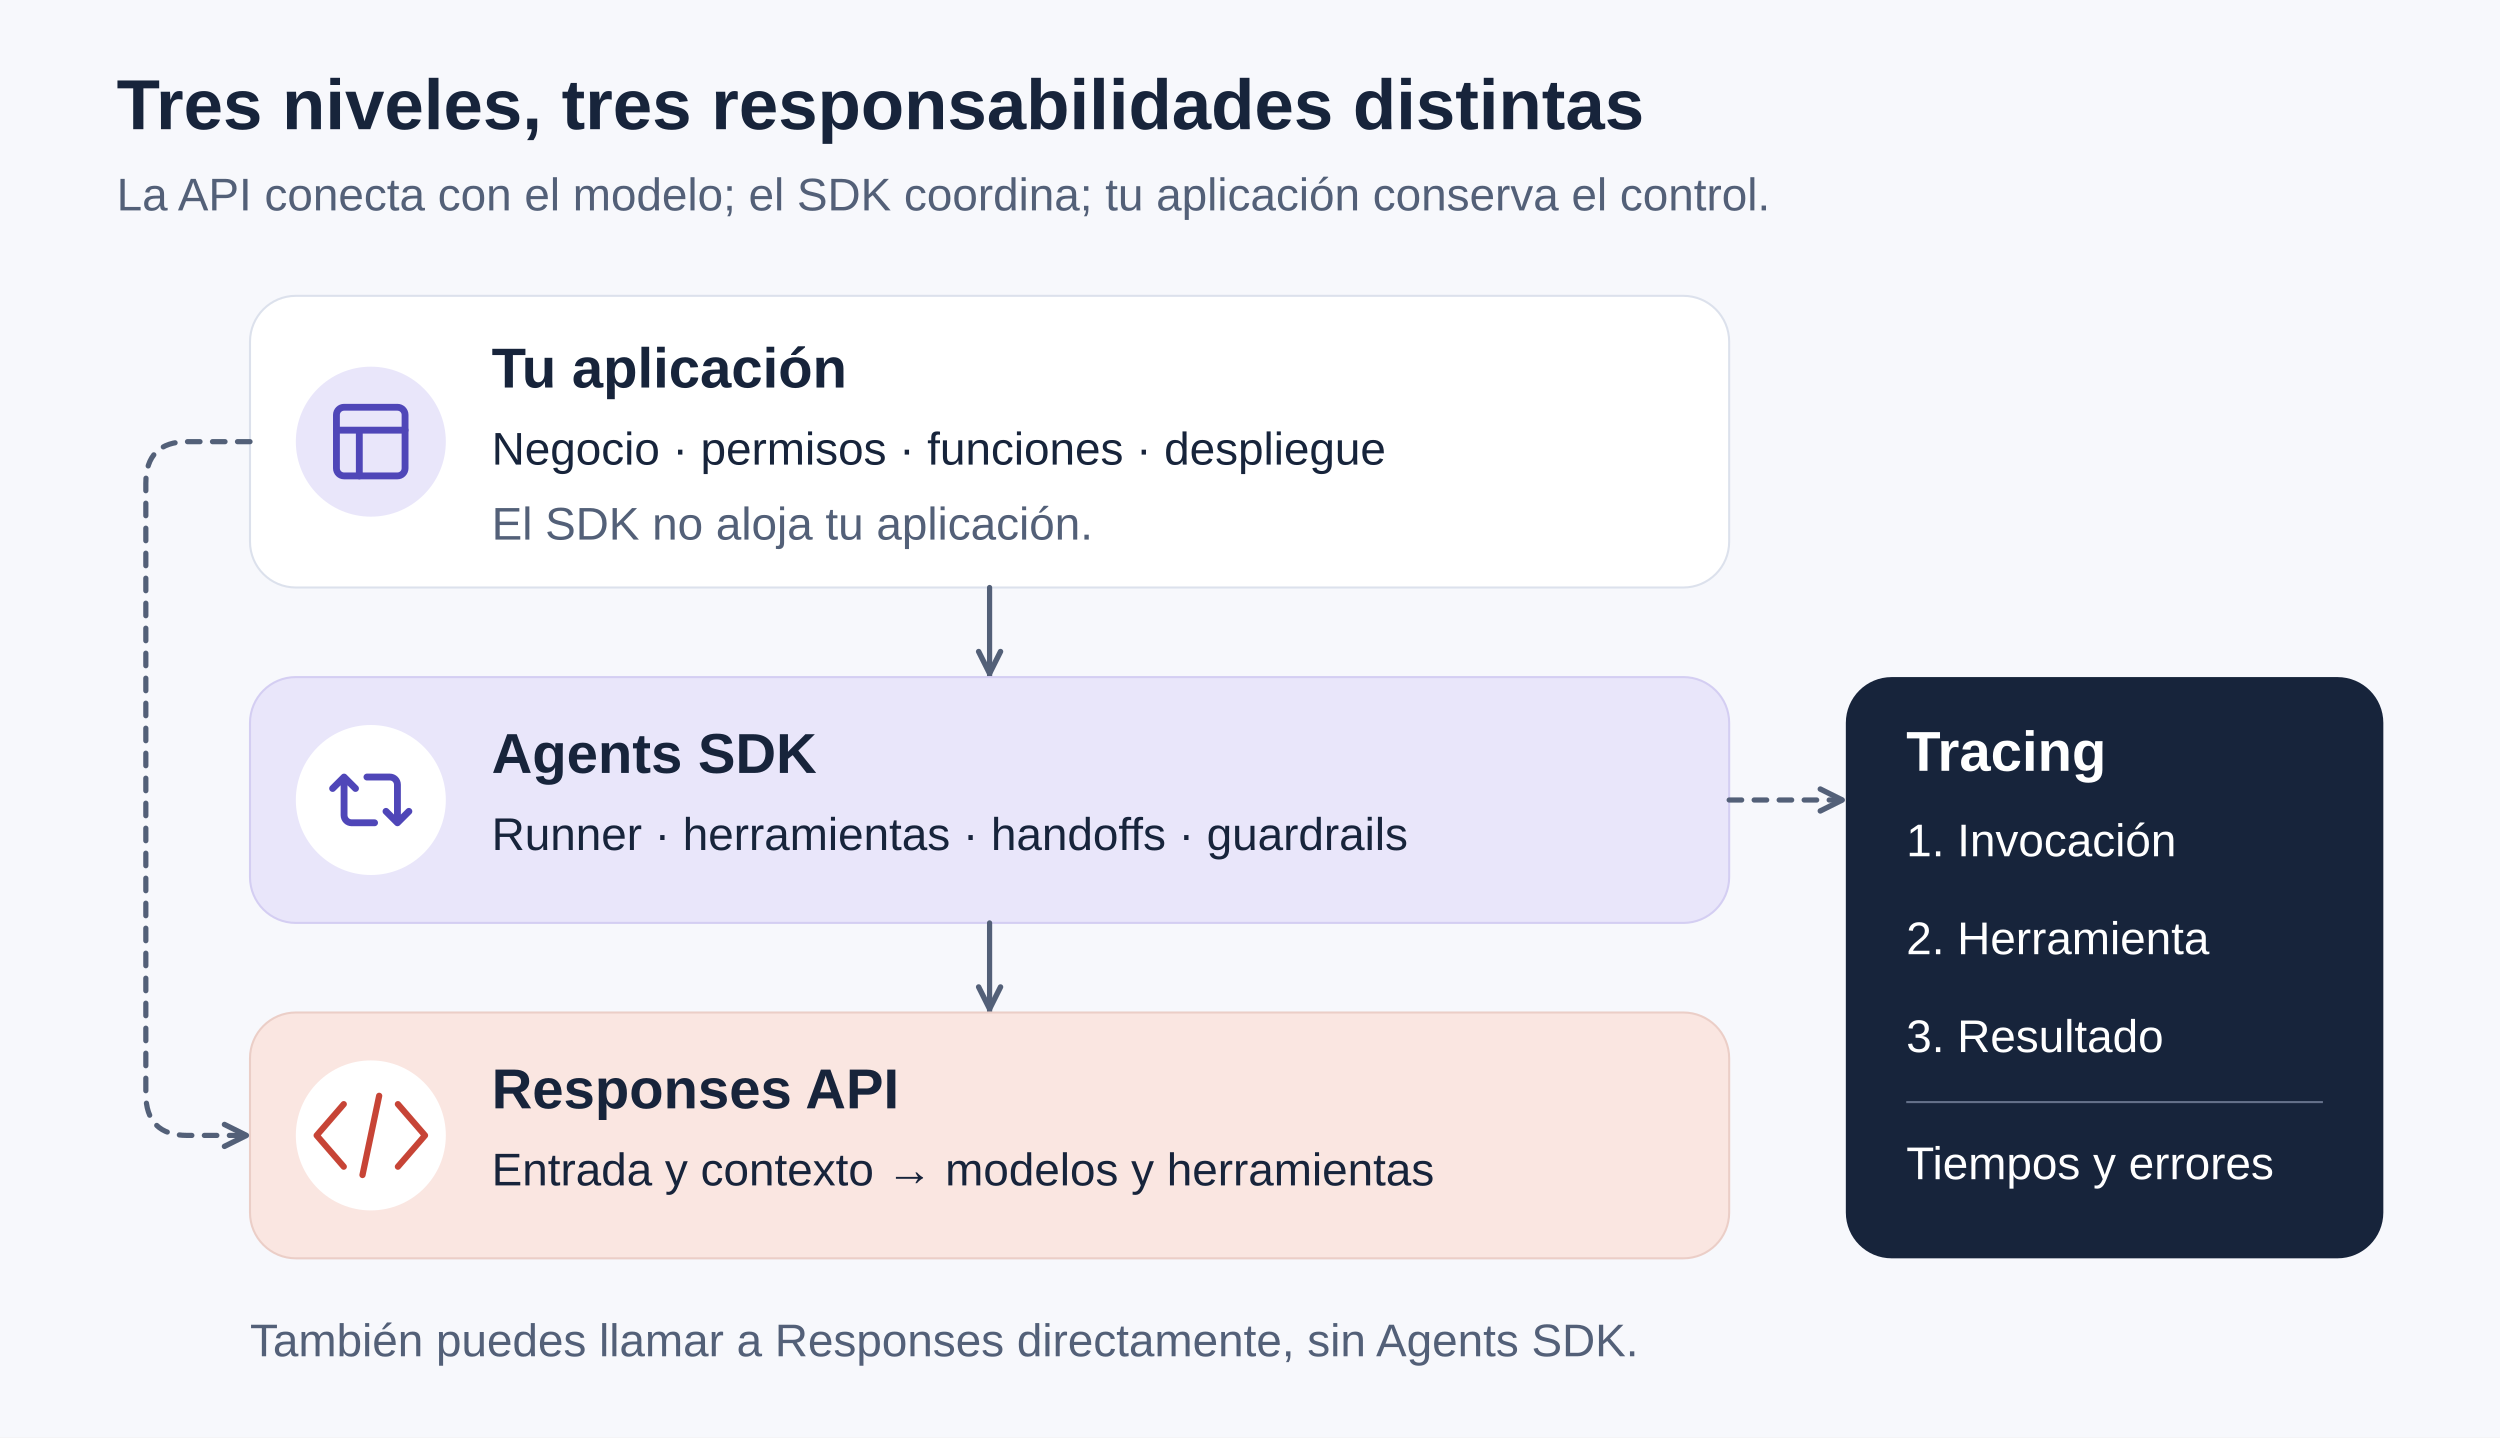
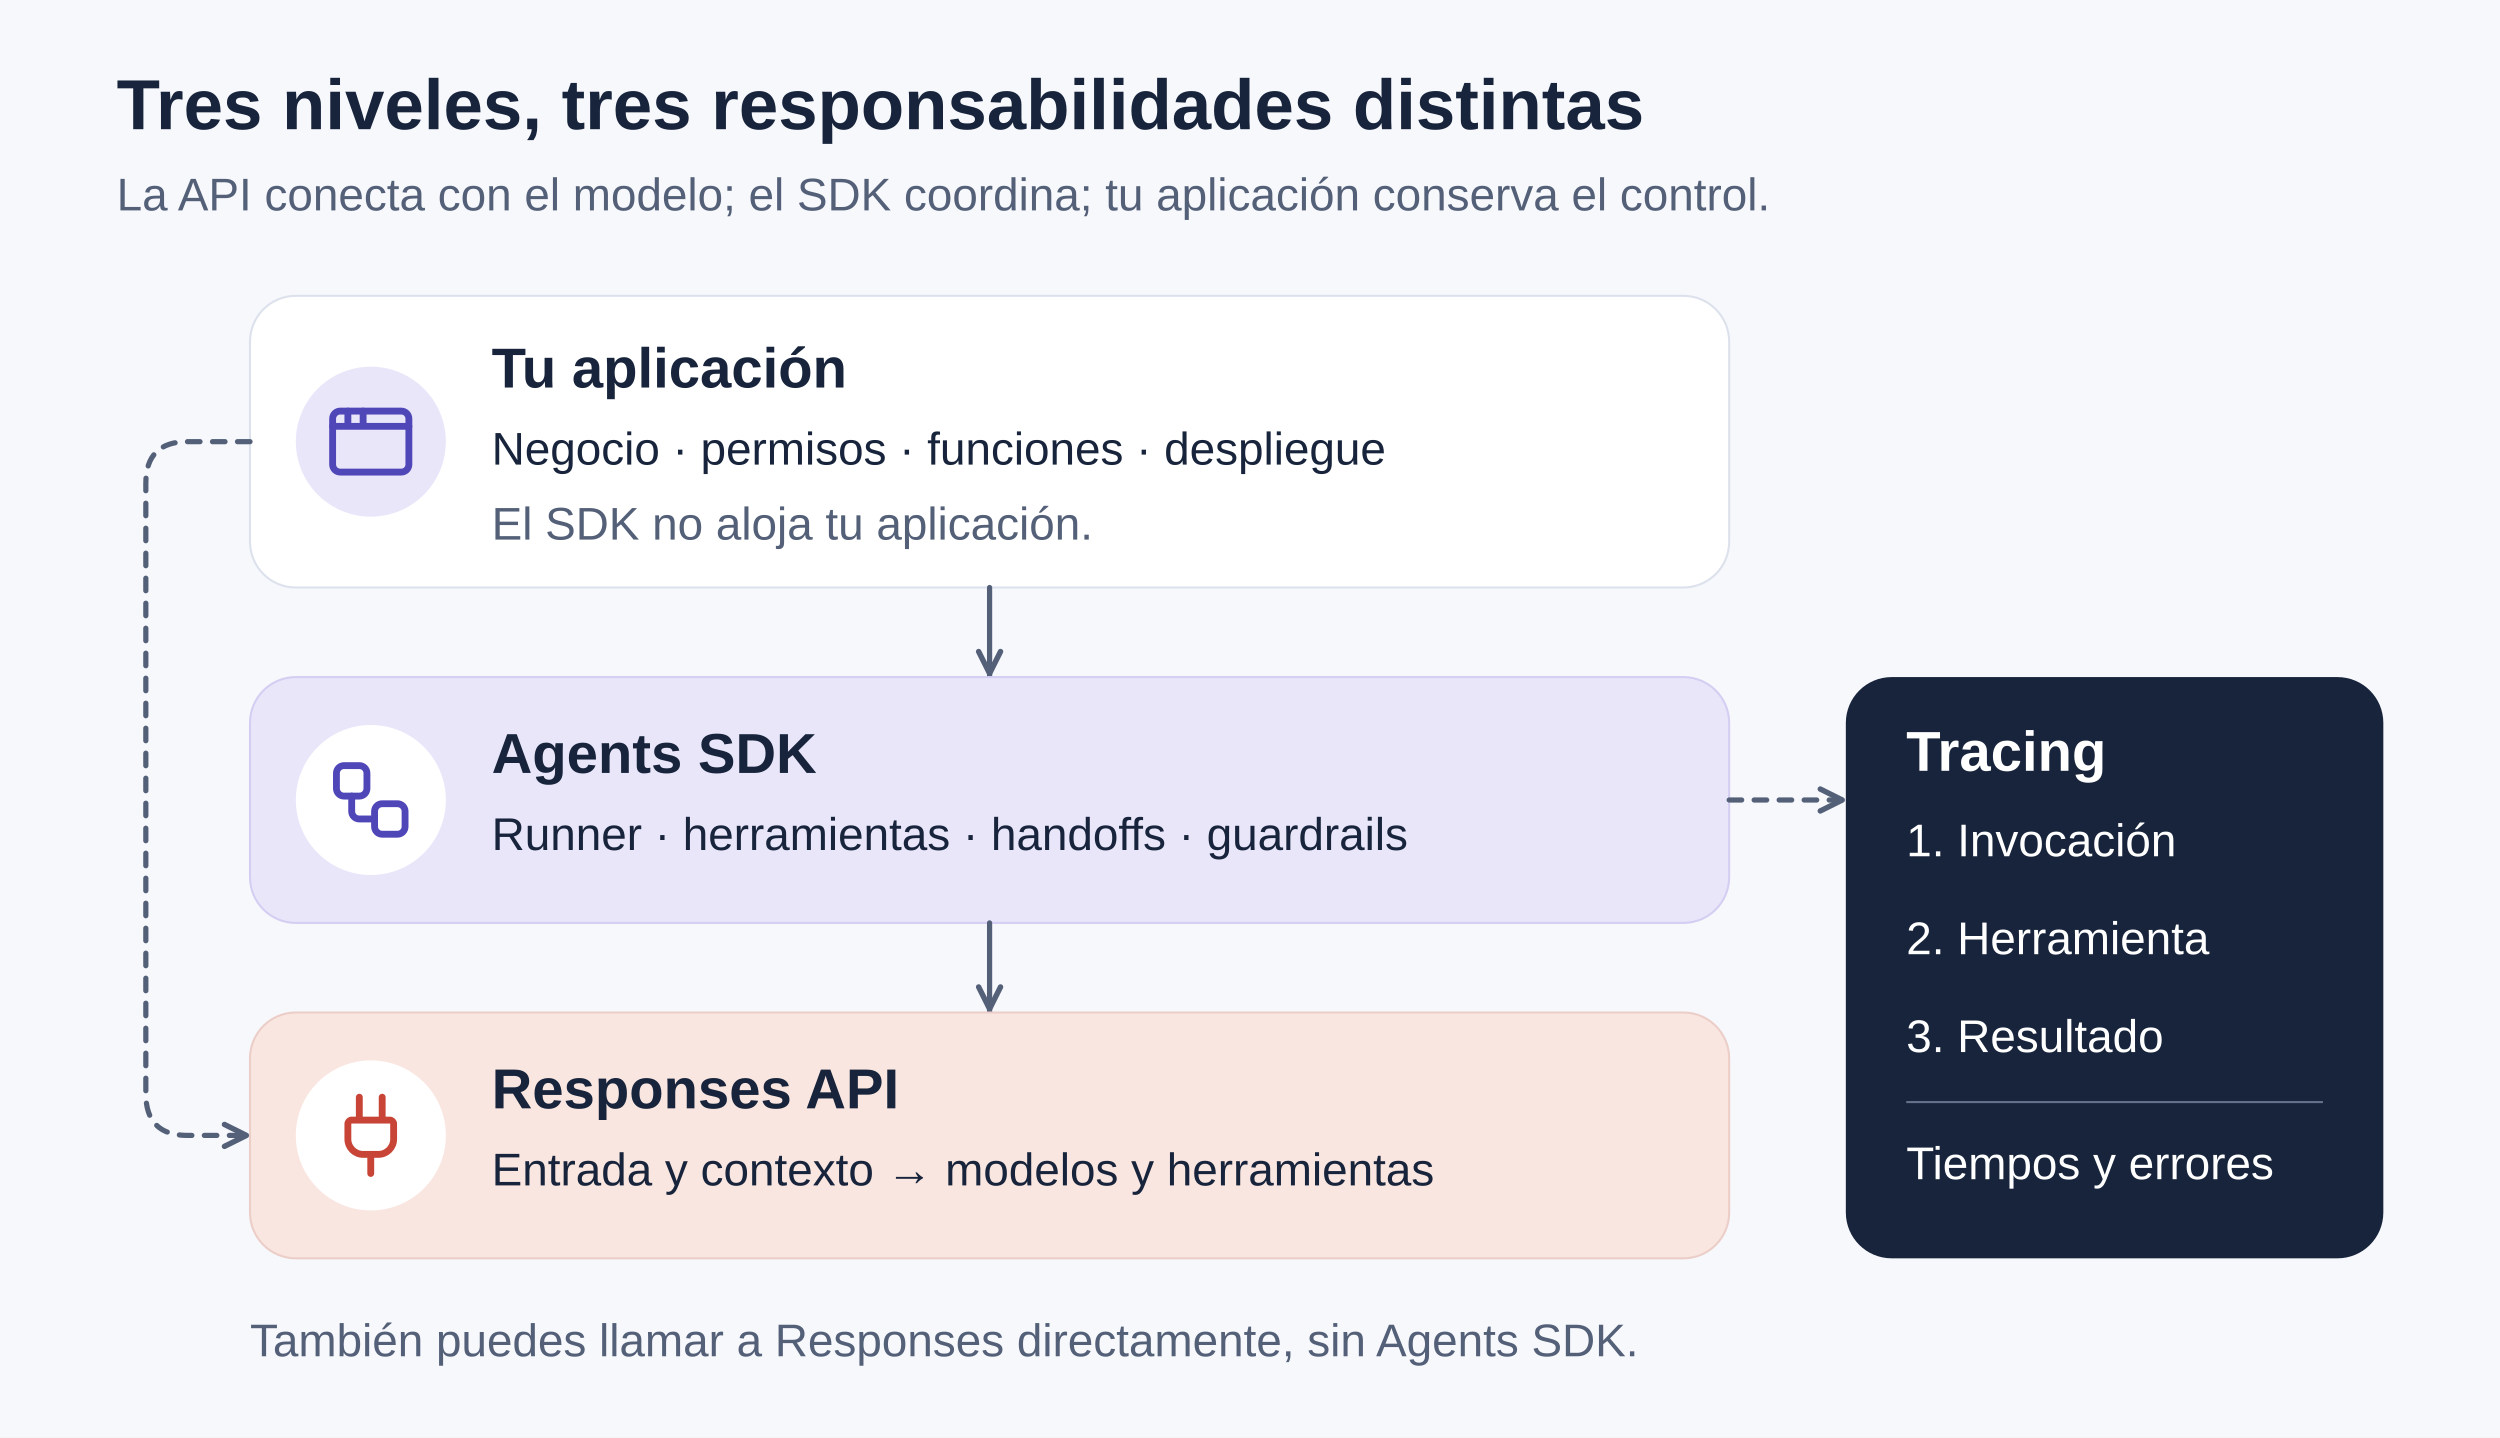
<svg xmlns="http://www.w3.org/2000/svg" viewBox="0 0 1200 690" role="img" aria-labelledby="title description">
  <defs>
    <marker id="arrow" viewBox="0 0 10 10" refX="9" refY="5" markerWidth="7" markerHeight="7" orient="auto">
      <path d="m2 2 6 3-6 3" fill="none" stroke="#536078" stroke-width="1.5" stroke-linecap="round" stroke-linejoin="round" />
    </marker>
    <style>text{font-family:'Segoe UI',Arial,sans-serif;fill:#17243b;font-size:22px}.h{font-size:34px;font-weight:700}.label{font-size:27px;font-weight:700}.muted{fill:#536078}.icon{fill:none;stroke-width:1.8;stroke-linecap:round;stroke-linejoin:round}.route{fill:none;stroke:#536078;stroke-width:2.5;stroke-linecap:round;stroke-linejoin:round;marker-end:url(#arrow)}.white{fill:#fff}</style>
  </defs>
  <rect width="1200" height="690" fill="#f7f8fc" />
  <text x="56" y="62" class="h">Tres niveles, tres responsabilidades distintas</text>
  <text x="56" y="101" class="muted">La API conecta con el modelo; el SDK coordina; tu aplicación conserva el control.</text>
  <rect x="120" y="142" width="710" height="140" rx="22" fill="#fff" stroke="#dce1ec" />
  <circle cx="178" cy="212" r="36" fill="#e9e6fa" />
-   <g transform="translate(156 190) scale(1.83)" class="icon" stroke="#4f46b8">
-     <rect width="18" height="18" x="3" y="3" rx="2" />
-     <path d="M3 9h18M9 21V9" />
+   <g data-icon="app-window" transform="translate(156 190) scale(1.83)" fill="none" stroke="#4f46b8" stroke-width="1.8" stroke-linecap="round" stroke-linejoin="round">
+     <rect x="2" y="4" width="20" height="16" rx="2" />
+     <path d="M10 4v4M2 8h20M6 4v4" />
  </g>
  <text x="236" y="186" class="label">Tu aplicación</text>
  <text x="236" y="223">Negocio · permisos · funciones · despliegue</text>
  <text x="236" y="259" class="muted">El SDK no aloja tu aplicación.</text>
  <path d="M475 282V325" class="route" />
  <rect x="120" y="325" width="710" height="118" rx="22" fill="#e9e6fa" stroke="#d4cef2" />
  <circle cx="178" cy="384" r="36" fill="#fff" />
-   <g transform="translate(156 362) scale(1.83)" class="icon" stroke="#4f46b8">
-     <path d="m2 9 3-3 3 3M13 18H7a2 2 0 0 1-2-2V6m17 9-3 3-3-3M11 6h6a2 2 0 0 1 2 2v10" />
+   <g data-icon="workflow" transform="translate(156 362) scale(1.83)" fill="none" stroke="#4f46b8" stroke-width="1.8" stroke-linecap="round" stroke-linejoin="round">
+     <rect width="8" height="8" x="3" y="3" rx="2" />
+     <path d="M7 11v4a2 2 0 0 0 2 2h4" />
+     <rect width="8" height="8" x="13" y="13" rx="2" />
  </g>
  <text x="236" y="371" class="label">Agents SDK</text>
  <text x="236" y="408">Runner · herramientas · handoffs · guardrails</text>
  <path d="M475 443V486" class="route" />
  <rect x="120" y="486" width="710" height="118" rx="22" fill="#fae6e1" stroke="#ebcec7" />
  <circle cx="178" cy="545" r="36" fill="#fff" />
-   <g fill="none" stroke="#c74436" stroke-width="3" stroke-linecap="round" stroke-linejoin="round">
-     <path d="m165 530-13 15 13 15M191 530l13 15-13 15m-9-34-8 38" />
+   <g data-icon="plug" transform="translate(156 523) scale(1.83)" fill="none" stroke="#c74436" stroke-width="1.8" stroke-linecap="round" stroke-linejoin="round">
+     <path d="M12 22v-5M15 8V2M17 8a1 1 0 0 1 1 1v4a4 4 0 0 1-4 4h-4a4 4 0 0 1-4-4V9a1 1 0 0 1 1-1zM9 8V2" />
  </g>
  <text x="236" y="532" class="label">Responses API</text>
  <text x="236" y="569">Entrada y contexto → modelos y herramientas</text>
  <path d="M120 212H90Q70 212 70 232V525Q70 545 90 545H120" class="route" stroke-dasharray="6 6" />
  <text x="120" y="651" class="muted">También puedes llamar a Responses directamente, sin Agents SDK.</text>
  <rect x="886" y="325" width="258" height="279" rx="22" fill="#17243b" />
  <text x="915" y="370" class="label white">Tracing</text>
  <text x="915" y="411" class="white">1. Invocación</text>
  <text x="915" y="458" class="white">2. Herramienta</text>
  <text x="915" y="505" class="white">3. Resultado</text>
  <path d="M915 529H1115" stroke="#65718a" />
  <text x="915" y="566" class="white">Tiempos y errores</text>
  <path d="M830 384H886" class="route" stroke-dasharray="6 6" />
</svg>
